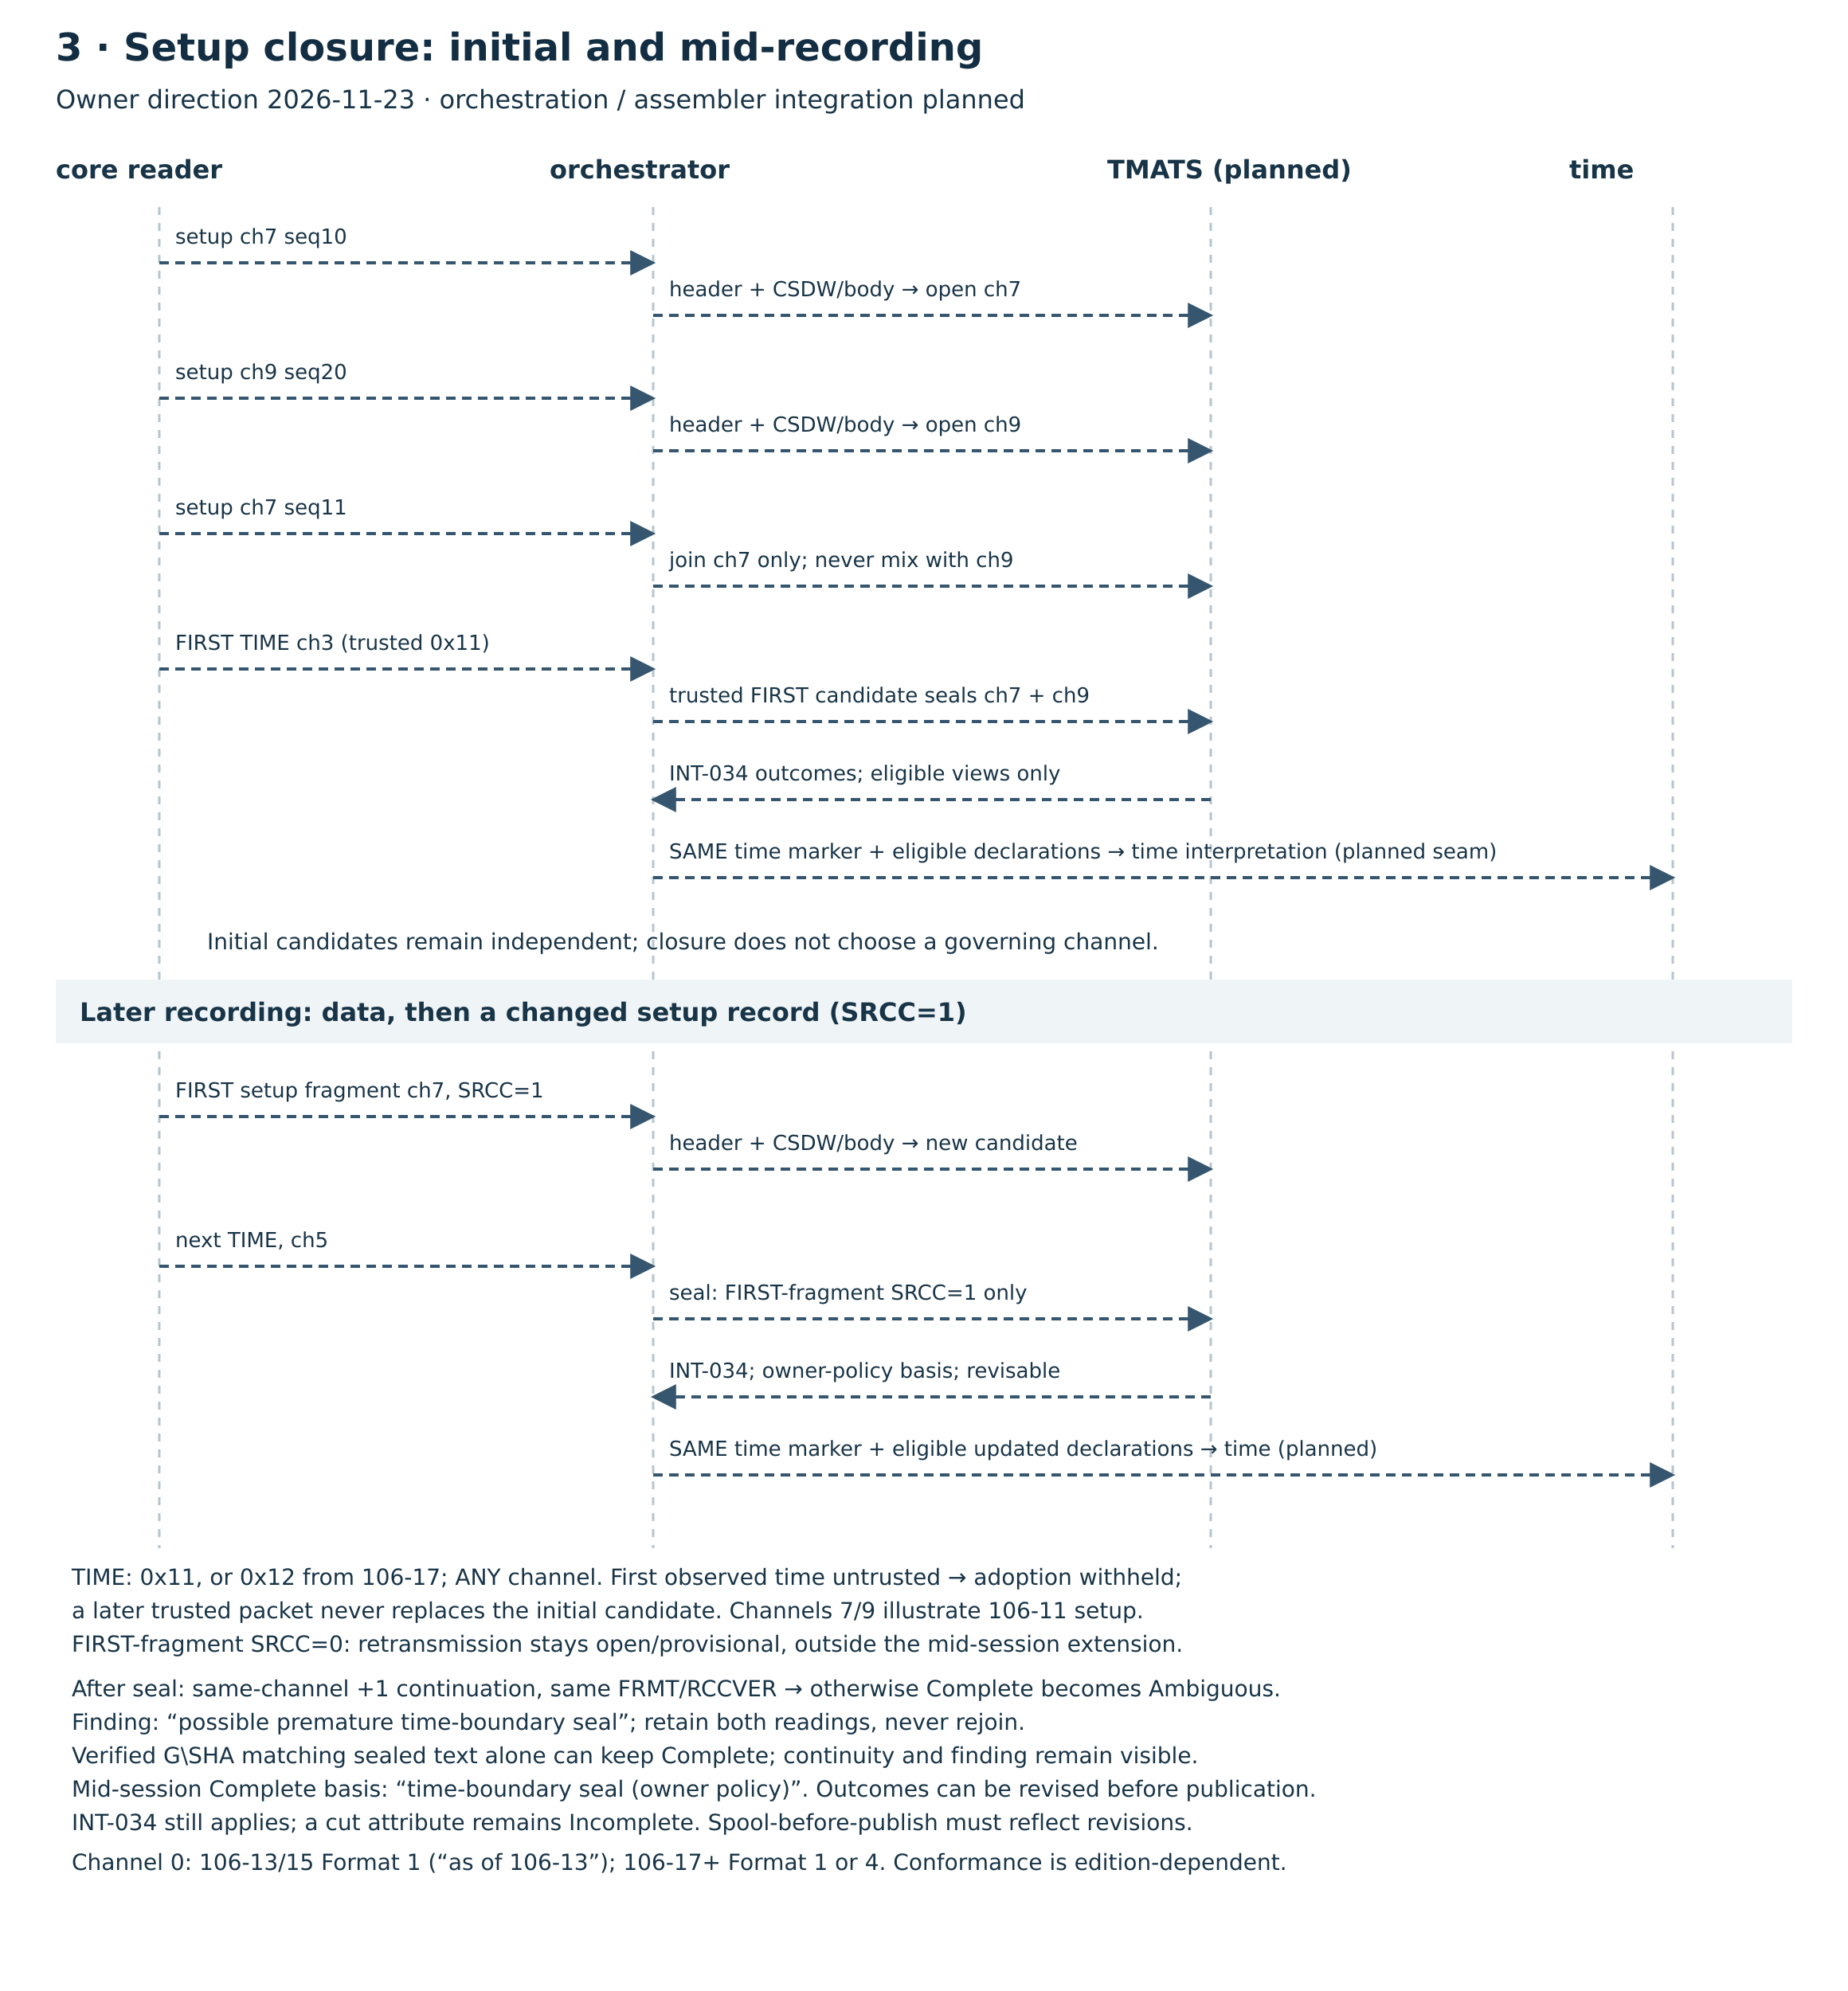
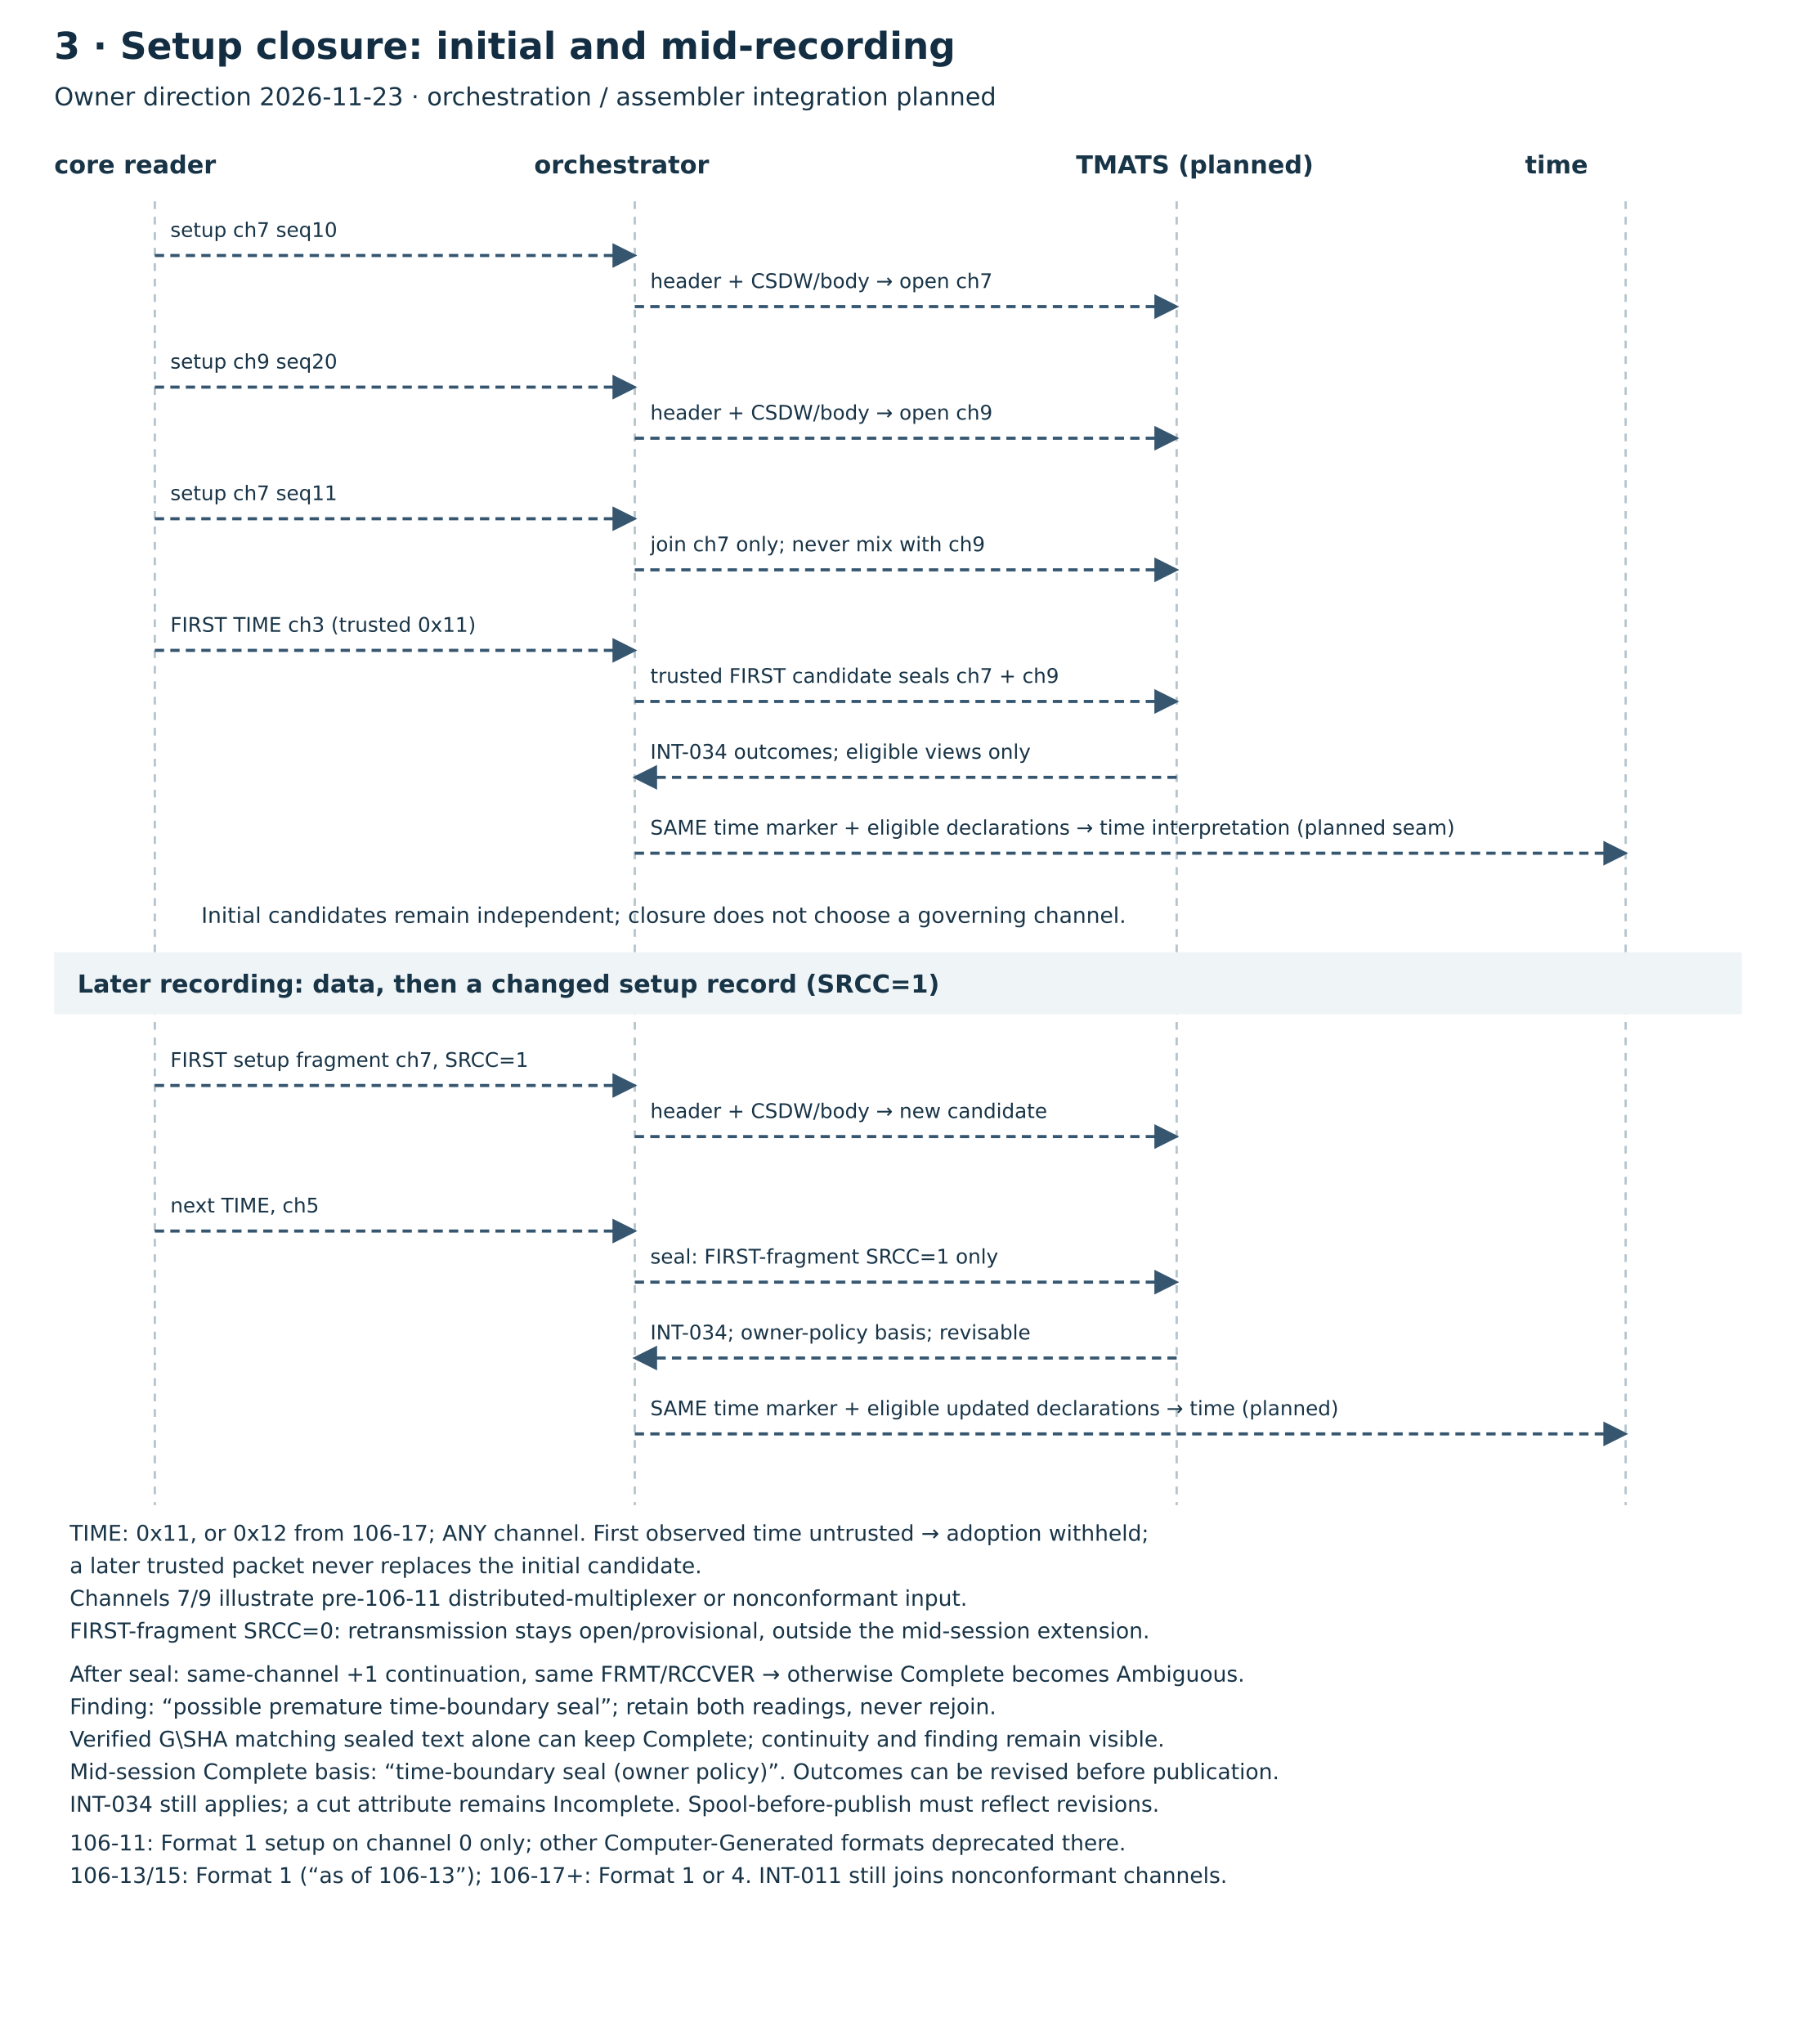
- <svg xmlns="http://www.w3.org/2000/svg" width="1160" height="1250" viewBox="0 0 1160 1250" role="img" aria-labelledby="title desc">
+ <svg xmlns="http://www.w3.org/2000/svg" width="1160" height="1320" viewBox="0 0 1160 1320" role="img" aria-labelledby="title desc">
  <defs>
    <marker id="arrow" viewBox="0 0 10 10" refX="9" refY="5" markerWidth="8" markerHeight="8" orient="auto-start-reverse">
      <path d="M 0 0 L 10 5 L 0 10 z" fill="#365670" />
    </marker>
  </defs>
-   <rect width="1160" height="1250" fill="#fff" />
+   <rect width="1160" height="1320" fill="#fff" />
  <text x="35" y="38" font-family="DejaVu Sans, sans-serif" font-size="24" fill="#132e42" font-weight="bold">
    <tspan x="35" dy="0">3 · Setup closure: initial and mid-recording</tspan>
  </text>
  <text x="35" y="68" font-family="DejaVu Sans, sans-serif" font-size="16" fill="#183447">
    <tspan x="35" dy="0">Owner direction 2026-11-23 · orchestration / assembler integration planned</tspan>
  </text>
  <text x="35" y="112" font-family="DejaVu Sans, sans-serif" font-size="16" fill="#183447" font-weight="bold">
    <tspan x="35" dy="0">core reader</tspan>
  </text>
  <path d="M100 130 V1015" fill="none" stroke="#b5c5cf" stroke-width="1.5" stroke-dasharray="5 5" />
  <text x="345" y="112" font-family="DejaVu Sans, sans-serif" font-size="16" fill="#183447" font-weight="bold">
    <tspan x="345" dy="0">orchestrator</tspan>
  </text>
  <path d="M410 130 V1015" fill="none" stroke="#b5c5cf" stroke-width="1.5" stroke-dasharray="5 5" />
  <text x="695" y="112" font-family="DejaVu Sans, sans-serif" font-size="16" fill="#183447" font-weight="bold">
    <tspan x="695" dy="0">TMATS (planned)</tspan>
  </text>
  <path d="M760 130 V1015" fill="none" stroke="#b5c5cf" stroke-width="1.5" stroke-dasharray="5 5" />
  <text x="985" y="112" font-family="DejaVu Sans, sans-serif" font-size="16" fill="#183447" font-weight="bold">
    <tspan x="985" dy="0">time</tspan>
  </text>
  <path d="M1050 130 V1015" fill="none" stroke="#b5c5cf" stroke-width="1.5" stroke-dasharray="5 5" />
  <path d="M100 165 H410" fill="none" stroke="#365670" stroke-width="2" marker-end="url(#arrow)" stroke-dasharray="6 4" />
  <text x="110" y="153" font-family="DejaVu Sans, sans-serif" font-size="13" fill="#183447">
    <tspan x="110" dy="0">setup ch7 seq10</tspan>
  </text>
  <path d="M410 198 H760" fill="none" stroke="#365670" stroke-width="2" marker-end="url(#arrow)" stroke-dasharray="6 4" />
  <text x="420" y="186" font-family="DejaVu Sans, sans-serif" font-size="13" fill="#183447">
    <tspan x="420" dy="0">header + CSDW/body → open ch7</tspan>
  </text>
  <path d="M100 250 H410" fill="none" stroke="#365670" stroke-width="2" marker-end="url(#arrow)" stroke-dasharray="6 4" />
  <text x="110" y="238" font-family="DejaVu Sans, sans-serif" font-size="13" fill="#183447">
    <tspan x="110" dy="0">setup ch9 seq20</tspan>
  </text>
  <path d="M410 283 H760" fill="none" stroke="#365670" stroke-width="2" marker-end="url(#arrow)" stroke-dasharray="6 4" />
  <text x="420" y="271" font-family="DejaVu Sans, sans-serif" font-size="13" fill="#183447">
    <tspan x="420" dy="0">header + CSDW/body → open ch9</tspan>
  </text>
  <path d="M100 335 H410" fill="none" stroke="#365670" stroke-width="2" marker-end="url(#arrow)" stroke-dasharray="6 4" />
  <text x="110" y="323" font-family="DejaVu Sans, sans-serif" font-size="13" fill="#183447">
    <tspan x="110" dy="0">setup ch7 seq11</tspan>
  </text>
  <path d="M410 368 H760" fill="none" stroke="#365670" stroke-width="2" marker-end="url(#arrow)" stroke-dasharray="6 4" />
  <text x="420" y="356" font-family="DejaVu Sans, sans-serif" font-size="13" fill="#183447">
    <tspan x="420" dy="0">join ch7 only; never mix with ch9</tspan>
  </text>
  <path d="M100 420 H410" fill="none" stroke="#365670" stroke-width="2" marker-end="url(#arrow)" stroke-dasharray="6 4" />
  <text x="110" y="408" font-family="DejaVu Sans, sans-serif" font-size="13" fill="#183447">
    <tspan x="110" dy="0">FIRST TIME ch3 (trusted 0x11)</tspan>
  </text>
  <path d="M410 453 H760" fill="none" stroke="#365670" stroke-width="2" marker-end="url(#arrow)" stroke-dasharray="6 4" />
  <text x="420" y="441" font-family="DejaVu Sans, sans-serif" font-size="13" fill="#183447">
    <tspan x="420" dy="0">trusted FIRST candidate seals ch7 + ch9</tspan>
  </text>
  <path d="M760 502 H410" fill="none" stroke="#365670" stroke-width="2" marker-end="url(#arrow)" stroke-dasharray="6 4" />
  <text x="420" y="490" font-family="DejaVu Sans, sans-serif" font-size="13" fill="#183447">
    <tspan x="420" dy="0">INT-034 outcomes; eligible views only</tspan>
  </text>
  <path d="M410 551 H1050" fill="none" stroke="#365670" stroke-width="2" marker-end="url(#arrow)" stroke-dasharray="6 4" />
  <text x="420" y="539" font-family="DejaVu Sans, sans-serif" font-size="13" fill="#183447">
    <tspan x="420" dy="0">SAME time marker + eligible declarations → time interpretation (planned seam)</tspan>
  </text>
  <text x="130" y="596" font-family="DejaVu Sans, sans-serif" font-size="14" fill="#183447">
    <tspan x="130" dy="0">Initial candidates remain independent; closure does not choose a governing channel.</tspan>
  </text>
  <rect x="35" y="615" width="1090" height="40" fill="#eff4f7" />
  <text x="50" y="641" font-family="DejaVu Sans, sans-serif" font-size="16" fill="#183447" font-weight="bold">
    <tspan x="50" dy="0">Later recording: data, then a changed setup record (SRCC=1)</tspan>
  </text>
  <path d="M100 701 H410" fill="none" stroke="#365670" stroke-width="2" marker-end="url(#arrow)" stroke-dasharray="6 4" />
  <text x="110" y="689" font-family="DejaVu Sans, sans-serif" font-size="13" fill="#183447">
    <tspan x="110" dy="0">FIRST setup fragment ch7, SRCC=1</tspan>
  </text>
  <path d="M410 734 H760" fill="none" stroke="#365670" stroke-width="2" marker-end="url(#arrow)" stroke-dasharray="6 4" />
  <text x="420" y="722" font-family="DejaVu Sans, sans-serif" font-size="13" fill="#183447">
    <tspan x="420" dy="0">header + CSDW/body → new candidate</tspan>
  </text>
  <path d="M100 795 H410" fill="none" stroke="#365670" stroke-width="2" marker-end="url(#arrow)" stroke-dasharray="6 4" />
  <text x="110" y="783" font-family="DejaVu Sans, sans-serif" font-size="13" fill="#183447">
    <tspan x="110" dy="0">next TIME, ch5</tspan>
  </text>
  <path d="M410 828 H760" fill="none" stroke="#365670" stroke-width="2" marker-end="url(#arrow)" stroke-dasharray="6 4" />
  <text x="420" y="816" font-family="DejaVu Sans, sans-serif" font-size="13" fill="#183447">
    <tspan x="420" dy="0">seal: FIRST-fragment SRCC=1 only</tspan>
  </text>
  <path d="M760 877 H410" fill="none" stroke="#365670" stroke-width="2" marker-end="url(#arrow)" stroke-dasharray="6 4" />
  <text x="420" y="865" font-family="DejaVu Sans, sans-serif" font-size="13" fill="#183447">
    <tspan x="420" dy="0">INT-034; owner-policy basis; revisable</tspan>
  </text>
  <path d="M410 926 H1050" fill="none" stroke="#365670" stroke-width="2" marker-end="url(#arrow)" stroke-dasharray="6 4" />
  <text x="420" y="914" font-family="DejaVu Sans, sans-serif" font-size="13" fill="#183447">
    <tspan x="420" dy="0">SAME time marker + eligible updated declarations → time (planned)</tspan>
  </text>
-   <rect x="35" y="972" width="1090" height="270" fill="#fff" />
+   <rect x="35" y="972" width="1090" height="340" fill="#fff" />
  <text x="45" y="995" font-family="DejaVu Sans, sans-serif" font-size="14" fill="#183447">
    <tspan x="45" dy="0">TIME: 0x11, or 0x12 from 106-17; ANY channel. First observed time untrusted → adoption withheld;</tspan>
-     <tspan x="45" dy="21">a later trusted packet never replaces the initial candidate. Channels 7/9 illustrate 106-11 setup.</tspan>
+     <tspan x="45" dy="21">a later trusted packet never replaces the initial candidate.</tspan>
+     <tspan x="45" dy="21">Channels 7/9 illustrate pre-106-11 distributed-multiplexer or nonconformant input.</tspan>
    <tspan x="45" dy="21">FIRST-fragment SRCC=0: retransmission stays open/provisional, outside the mid-session extension.</tspan>
    <tspan x="45" dy="28">After seal: same-channel +1 continuation, same FRMT/RCCVER → otherwise Complete becomes Ambiguous.</tspan>
    <tspan x="45" dy="21">Finding: “possible premature time-boundary seal”; retain both readings, never rejoin.</tspan>
    <tspan x="45" dy="21">Verified G\SHA matching sealed text alone can keep Complete; continuity and finding remain visible.</tspan>
    <tspan x="45" dy="21">Mid-session Complete basis: “time-boundary seal (owner policy)”. Outcomes can be revised before publication.</tspan>
    <tspan x="45" dy="21">INT-034 still applies; a cut attribute remains Incomplete. Spool-before-publish must reflect revisions.</tspan>
-     <tspan x="45" dy="25">Channel 0: 106-13/15 Format 1 (“as of 106-13”); 106-17+ Format 1 or 4. Conformance is edition-dependent.</tspan>
+     <tspan x="45" dy="25">106-11: Format 1 setup on channel 0 only; other Computer-Generated formats deprecated there.</tspan>
+     <tspan x="45" dy="21">106-13/15: Format 1 (“as of 106-13”); 106-17+: Format 1 or 4. INT-011 still joins nonconformant channels.</tspan>
  </text>
</svg>
